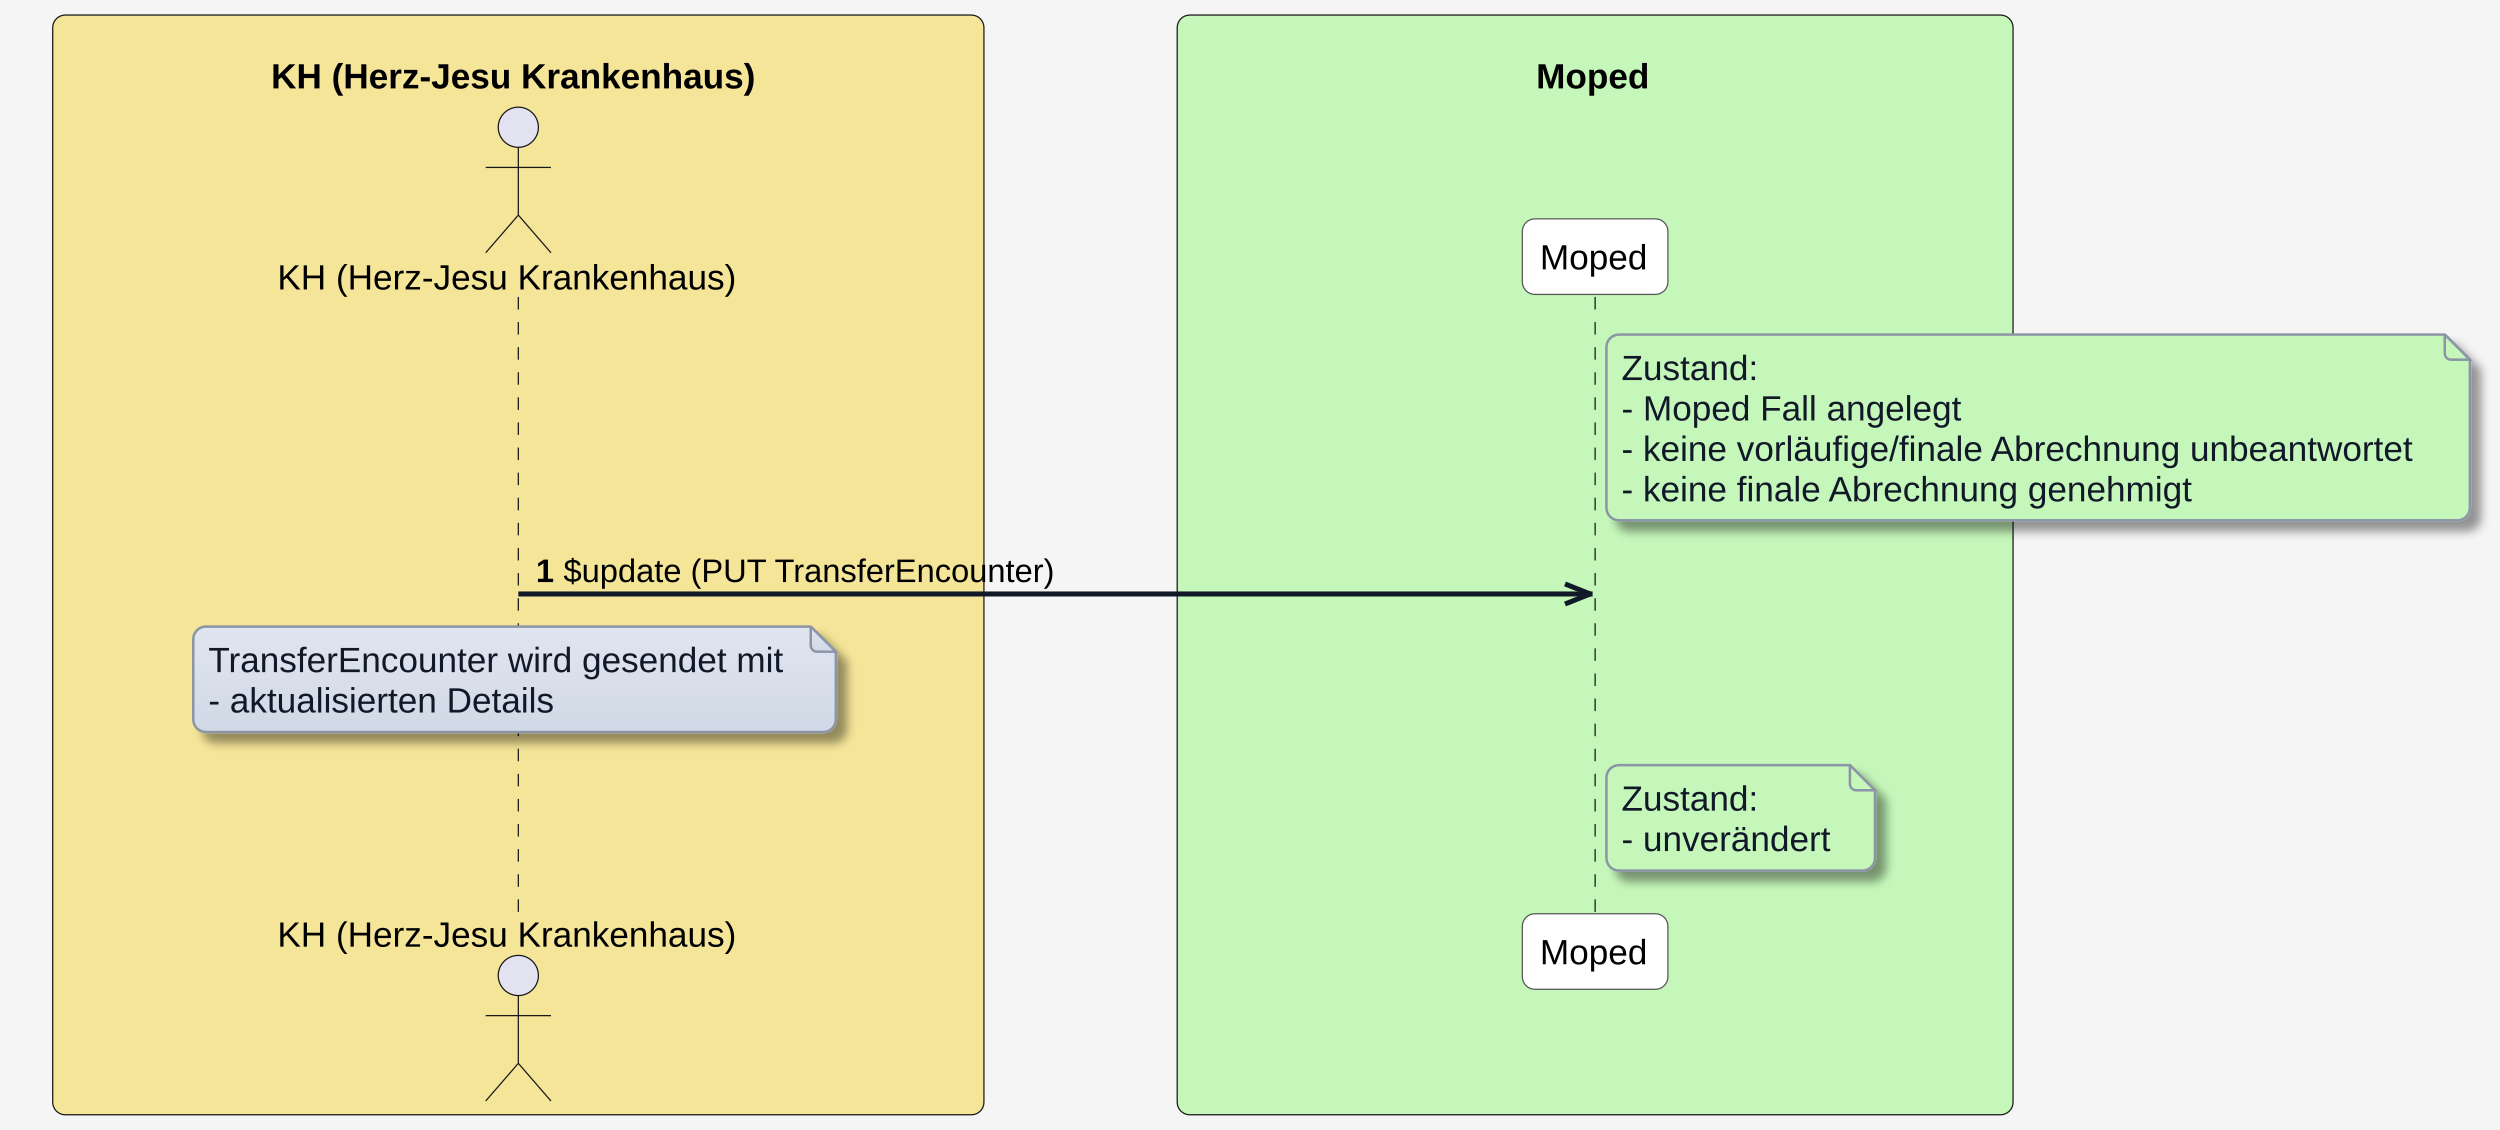
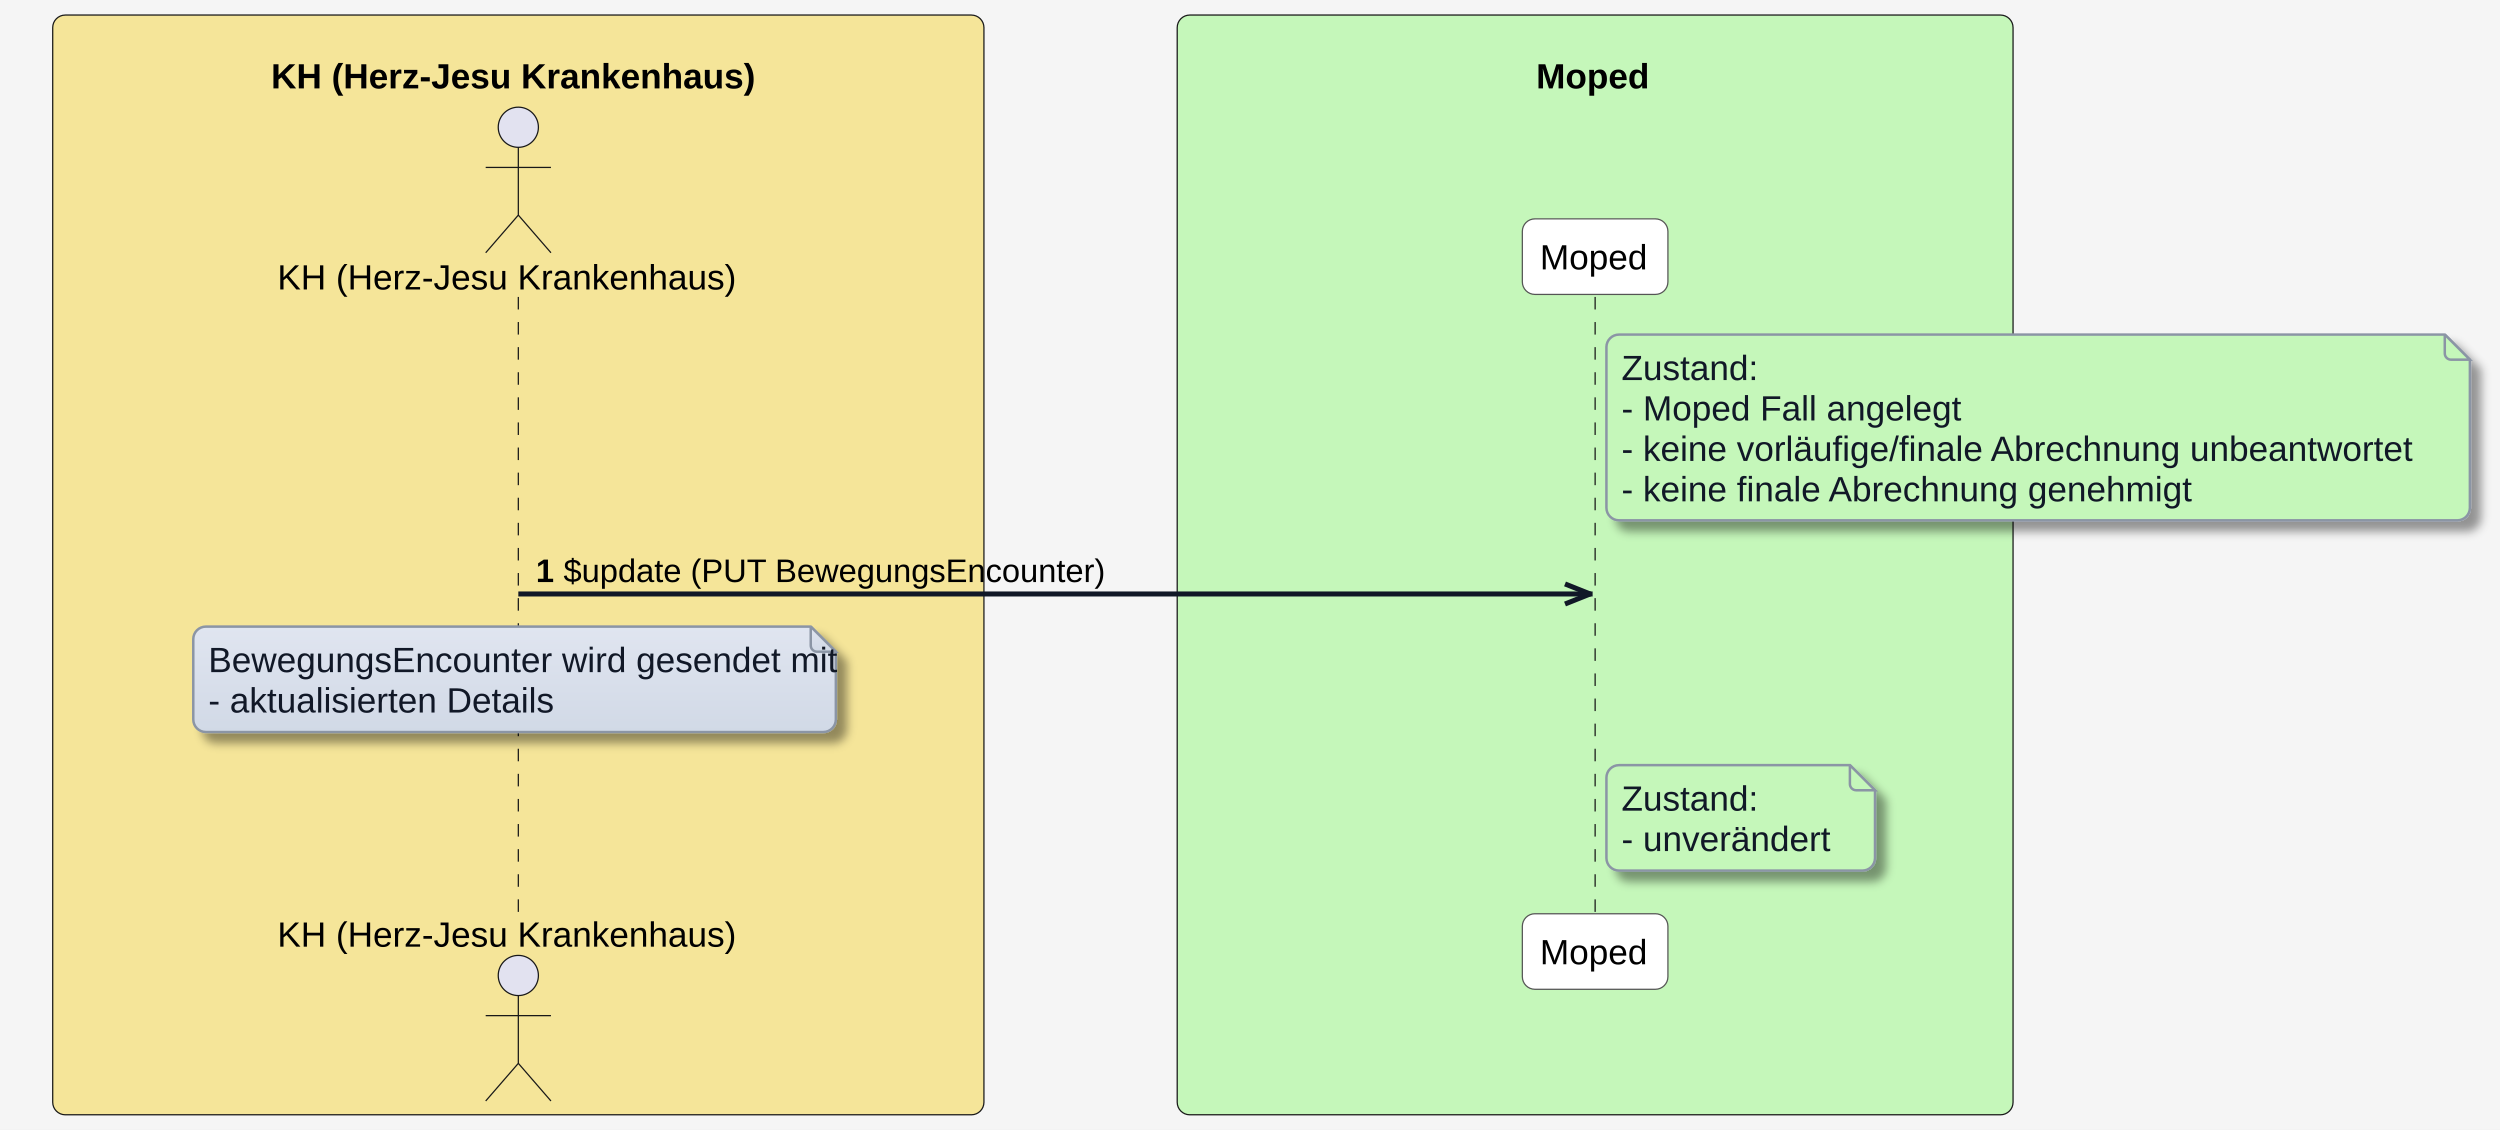
<svg xmlns="http://www.w3.org/2000/svg" contentStyleType="text/css" height="450px" preserveAspectRatio="none" style="width:996px;height:450px;background:#F5F5F5;" version="1.1" viewBox="0 0 996 450" width="996px" zoomAndPan="magnify">
  <defs>
    <filter height="300%" id="f111m2wt178xxj" width="300%" x="-1" y="-1">
      <feGaussianBlur result="blurOut" stdDeviation="2.0" />
      <feColorMatrix in="blurOut" result="blurOut2" type="matrix" values="0 0 0 0 0 0 0 0 0 0 0 0 0 0 0 0 0 0 .4 0" />
      <feOffset dx="4.0" dy="4.0" in="blurOut2" result="blurOut3" />
      <feBlend in="SourceGraphic" in2="blurOut3" mode="normal" />
    </filter>
    <linearGradient id="g111m2wt178xxj0" x1="50%" x2="50%" y1="0%" y2="100%">
      <stop offset="0%" stop-color="#E0E5F0" />
      <stop offset="100%" stop-color="#D1D9E6" />
    </linearGradient>
  </defs>
  <g>
    <rect fill="#F5F5F5" height="450" style="stroke:none;stroke-width:1.0;" width="996" x="0" y="0" />
    <rect fill="#F5E599" height="438.132" rx="5" ry="5" style="stroke:#181818;stroke-width:0.5;" width="371" x="21" y="6" />
    <text fill="#000000" font-family="Arial" font-size="14" font-weight="bold" lengthAdjust="spacing" textLength="4" x="24" y="19.132"> </text>
    <text fill="#000000" font-family="Arial" font-size="14" font-weight="bold" lengthAdjust="spacing" textLength="197" x="108" y="35.23">KH (Herz-Jesu Krankenhaus)</text>
    <rect fill="#C5F7BA" height="438.132" rx="5" ry="5" style="stroke:#181818;stroke-width:0.5;" width="333" x="469" y="6" />
    <text fill="#000000" font-family="Arial" font-size="14" font-weight="bold" lengthAdjust="spacing" textLength="4" x="472" y="19.132"> </text>
    <text fill="#000000" font-family="Arial" font-size="14" font-weight="bold" lengthAdjust="spacing" textLength="47" x="612" y="35.23">Moped</text>
    <line style="stroke:#181818;stroke-width:0.5;stroke-dasharray:5.0,5.0;" x1="206.5" x2="206.5" y1="118.296" y2="365.034" />
    <line style="stroke:#181818;stroke-width:0.5;stroke-dasharray:5.0,5.0;" x1="635.5" x2="635.5" y1="118.296" y2="365.034" />
    <text fill="#000000" font-family="Arial" font-size="14" lengthAdjust="spacing" textLength="186" x="110.5" y="115.329">KH (Herz-Jesu Krankenhaus)</text>
    <ellipse cx="206.5" cy="50.697" fill="#E2E2F0" rx="8" ry="8" style="stroke:#181818;stroke-width:0.5;" />
    <path d="M206.5,58.697 L206.5,85.697 M193.5,66.697 L219.5,66.697 M206.5,85.697 L193.5,100.697 M206.5,85.697 L219.5,100.697 " fill="none" style="stroke:#181818;stroke-width:0.5;" />
    <text fill="#000000" font-family="Arial" font-size="14" lengthAdjust="spacing" textLength="186" x="110.5" y="377.166">KH (Herz-Jesu Krankenhaus)</text>
    <ellipse cx="206.5" cy="388.632" fill="#E2E2F0" rx="8" ry="8" style="stroke:#181818;stroke-width:0.5;" />
    <path d="M206.5,396.632 L206.5,423.632 M193.5,404.632 L219.5,404.632 M206.5,423.632 L193.5,438.632 M206.5,423.632 L219.5,438.632 " fill="none" style="stroke:#181818;stroke-width:0.5;" />
    <rect fill="#FFFFFF" height="30.099" rx="5" ry="5" style="stroke:#555555;stroke-width:0.5;" width="58" x="606.5" y="87.197" />
    <text fill="#000000" font-family="Arial" font-size="14" lengthAdjust="spacing" textLength="44" x="613.5" y="107.329">Moped</text>
    <rect fill="#FFFFFF" height="30.099" rx="5" ry="5" style="stroke:#555555;stroke-width:0.5;" width="58" x="606.5" y="364.034" />
    <text fill="#000000" font-family="Arial" font-size="14" lengthAdjust="spacing" textLength="44" x="613.5" y="384.166">Moped</text>
    <path d="M640,138.296 L640,202.296 A5,5 0 0 0 645,207.296 L979,207.296 A5,5 0 0 0 984,202.296 L984,143.296 L974,133.296 L645,133.296 A5,5 0 0 0 640,138.296 " fill="#C5F7BA" filter="url(#f111m2wt178xxj)" style="stroke:#8B95A5;stroke-width:1.0;" />
    <path d="M974,133.296 L974,140.796 A2.5,2.5 0 0 0 976.5,143.296 L984,143.296 L974,133.296 " fill="#C5F7BA" style="stroke:#8B95A5;stroke-width:1.0;" />
    <text fill="#111827" font-family="Arial" font-size="14" lengthAdjust="spacing" textLength="56" x="646" y="151.428">Zustand:</text>
    <text fill="#111827" font-family="Arial" font-size="14" lengthAdjust="spacing" textLength="139" x="646" y="167.526">- Moped Fall angelegt</text>
    <text fill="#111827" font-family="Arial" font-size="14" lengthAdjust="spacing" textLength="323" x="646" y="183.625">- keine vorläufige/finale Abrechnung unbeantwortet</text>
    <text fill="#111827" font-family="Arial" font-size="14" lengthAdjust="spacing" textLength="233" x="646" y="199.724">- keine finale Abrechnung genehmigt</text>
    <line style="stroke:#111827;stroke-width:2.0;" x1="633.5" x2="623.5" y1="236.639" y2="232.639" />
    <line style="stroke:#111827;stroke-width:2.0;" x1="633.5" x2="623.5" y1="236.639" y2="240.639" />
    <line style="stroke:#111827;stroke-width:2.0;" x1="206.5" x2="634.5" y1="236.639" y2="236.639" />
    <text fill="#000000" font-family="Arial" font-size="13" font-weight="bold" lengthAdjust="spacing" textLength="7" x="213.5" y="231.884">1</text>
-     <text fill="#000000" font-family="Arial" font-size="13" lengthAdjust="spacing" textLength="195" x="224.5" y="231.884">$update (PUT TransferEncounter)</text>
+     <text fill="#000000" font-family="Arial" font-size="13" lengthAdjust="spacing" textLength="195" x="224.5" y="231.884">$update (PUT BewegungsEncounter)</text>
    <path d="M77,254.639 L77,286.639 A5,5 0 0 0 82,291.639 L328,291.639 A5,5 0 0 0 333,286.639 L333,259.639 L323,249.639 L82,249.639 A5,5 0 0 0 77,254.639 " fill="url(#g111m2wt178xxj0)" filter="url(#f111m2wt178xxj)" style="stroke:#8B95A5;stroke-width:1.0;" />
    <path d="M323,249.639 L323,257.139 A2.5,2.5 0 0 0 325.5,259.639 L333,259.639 L323,249.639 " fill="url(#g111m2wt178xxj0)" style="stroke:#8B95A5;stroke-width:1.0;" />
-     <text fill="#111827" font-family="Arial" font-size="14" lengthAdjust="spacing" textLength="235" x="83" y="267.771">TransferEncounter wird gesendet mit</text>
+     <text fill="#111827" font-family="Arial" font-size="14" lengthAdjust="spacing" textLength="235" x="83" y="267.771">BewegungsEncounter wird gesendet mit</text>
    <text fill="#111827" font-family="Arial" font-size="14" lengthAdjust="spacing" textLength="140" x="83" y="283.87">- aktualisierten Details</text>
    <path d="M640,309.836 L640,341.836 A5,5 0 0 0 645,346.836 L742,346.836 A5,5 0 0 0 747,341.836 L747,314.836 L737,304.836 L645,304.836 A5,5 0 0 0 640,309.836 " fill="#C5F7BA" filter="url(#f111m2wt178xxj)" style="stroke:#8B95A5;stroke-width:1.0;" />
    <path d="M737,304.836 L737,312.336 A2.5,2.5 0 0 0 739.5,314.836 L747,314.836 L737,304.836 " fill="#C5F7BA" style="stroke:#8B95A5;stroke-width:1.0;" />
    <text fill="#111827" font-family="Arial" font-size="14" lengthAdjust="spacing" textLength="56" x="646" y="322.968">Zustand:</text>
    <text fill="#111827" font-family="Arial" font-size="14" lengthAdjust="spacing" textLength="86" x="646" y="339.067">- unverändert</text>
  </g>
</svg>
